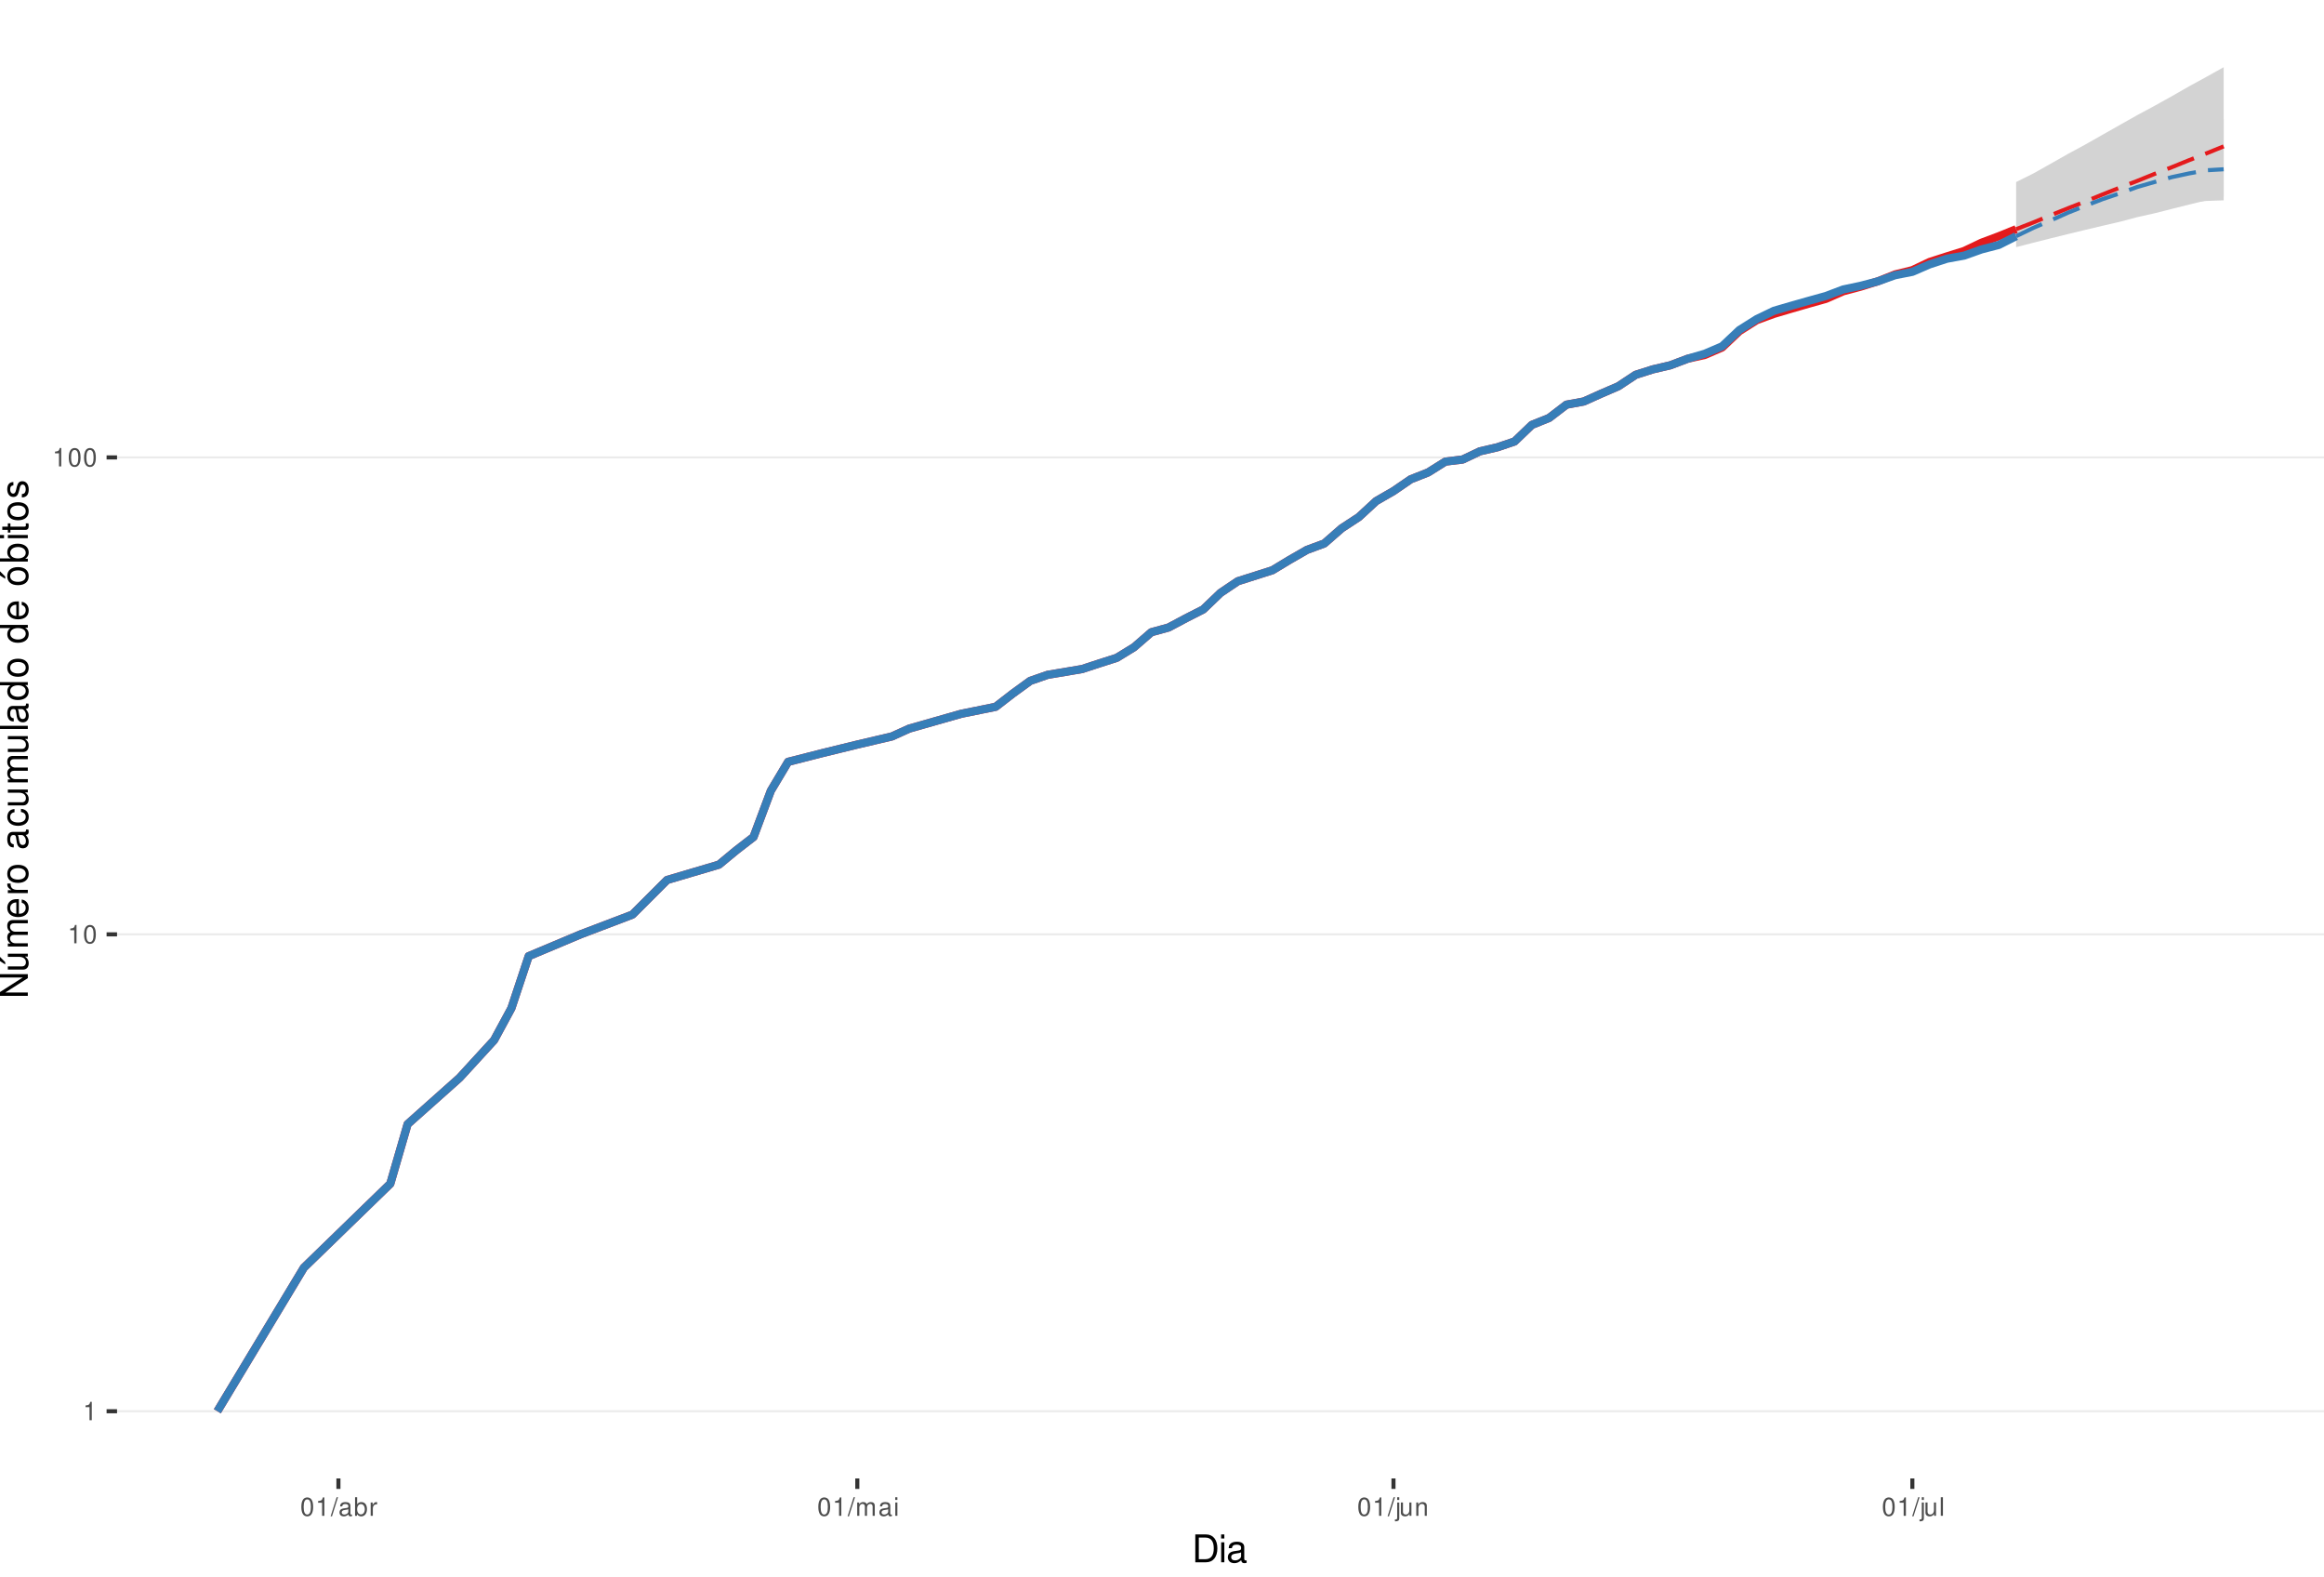
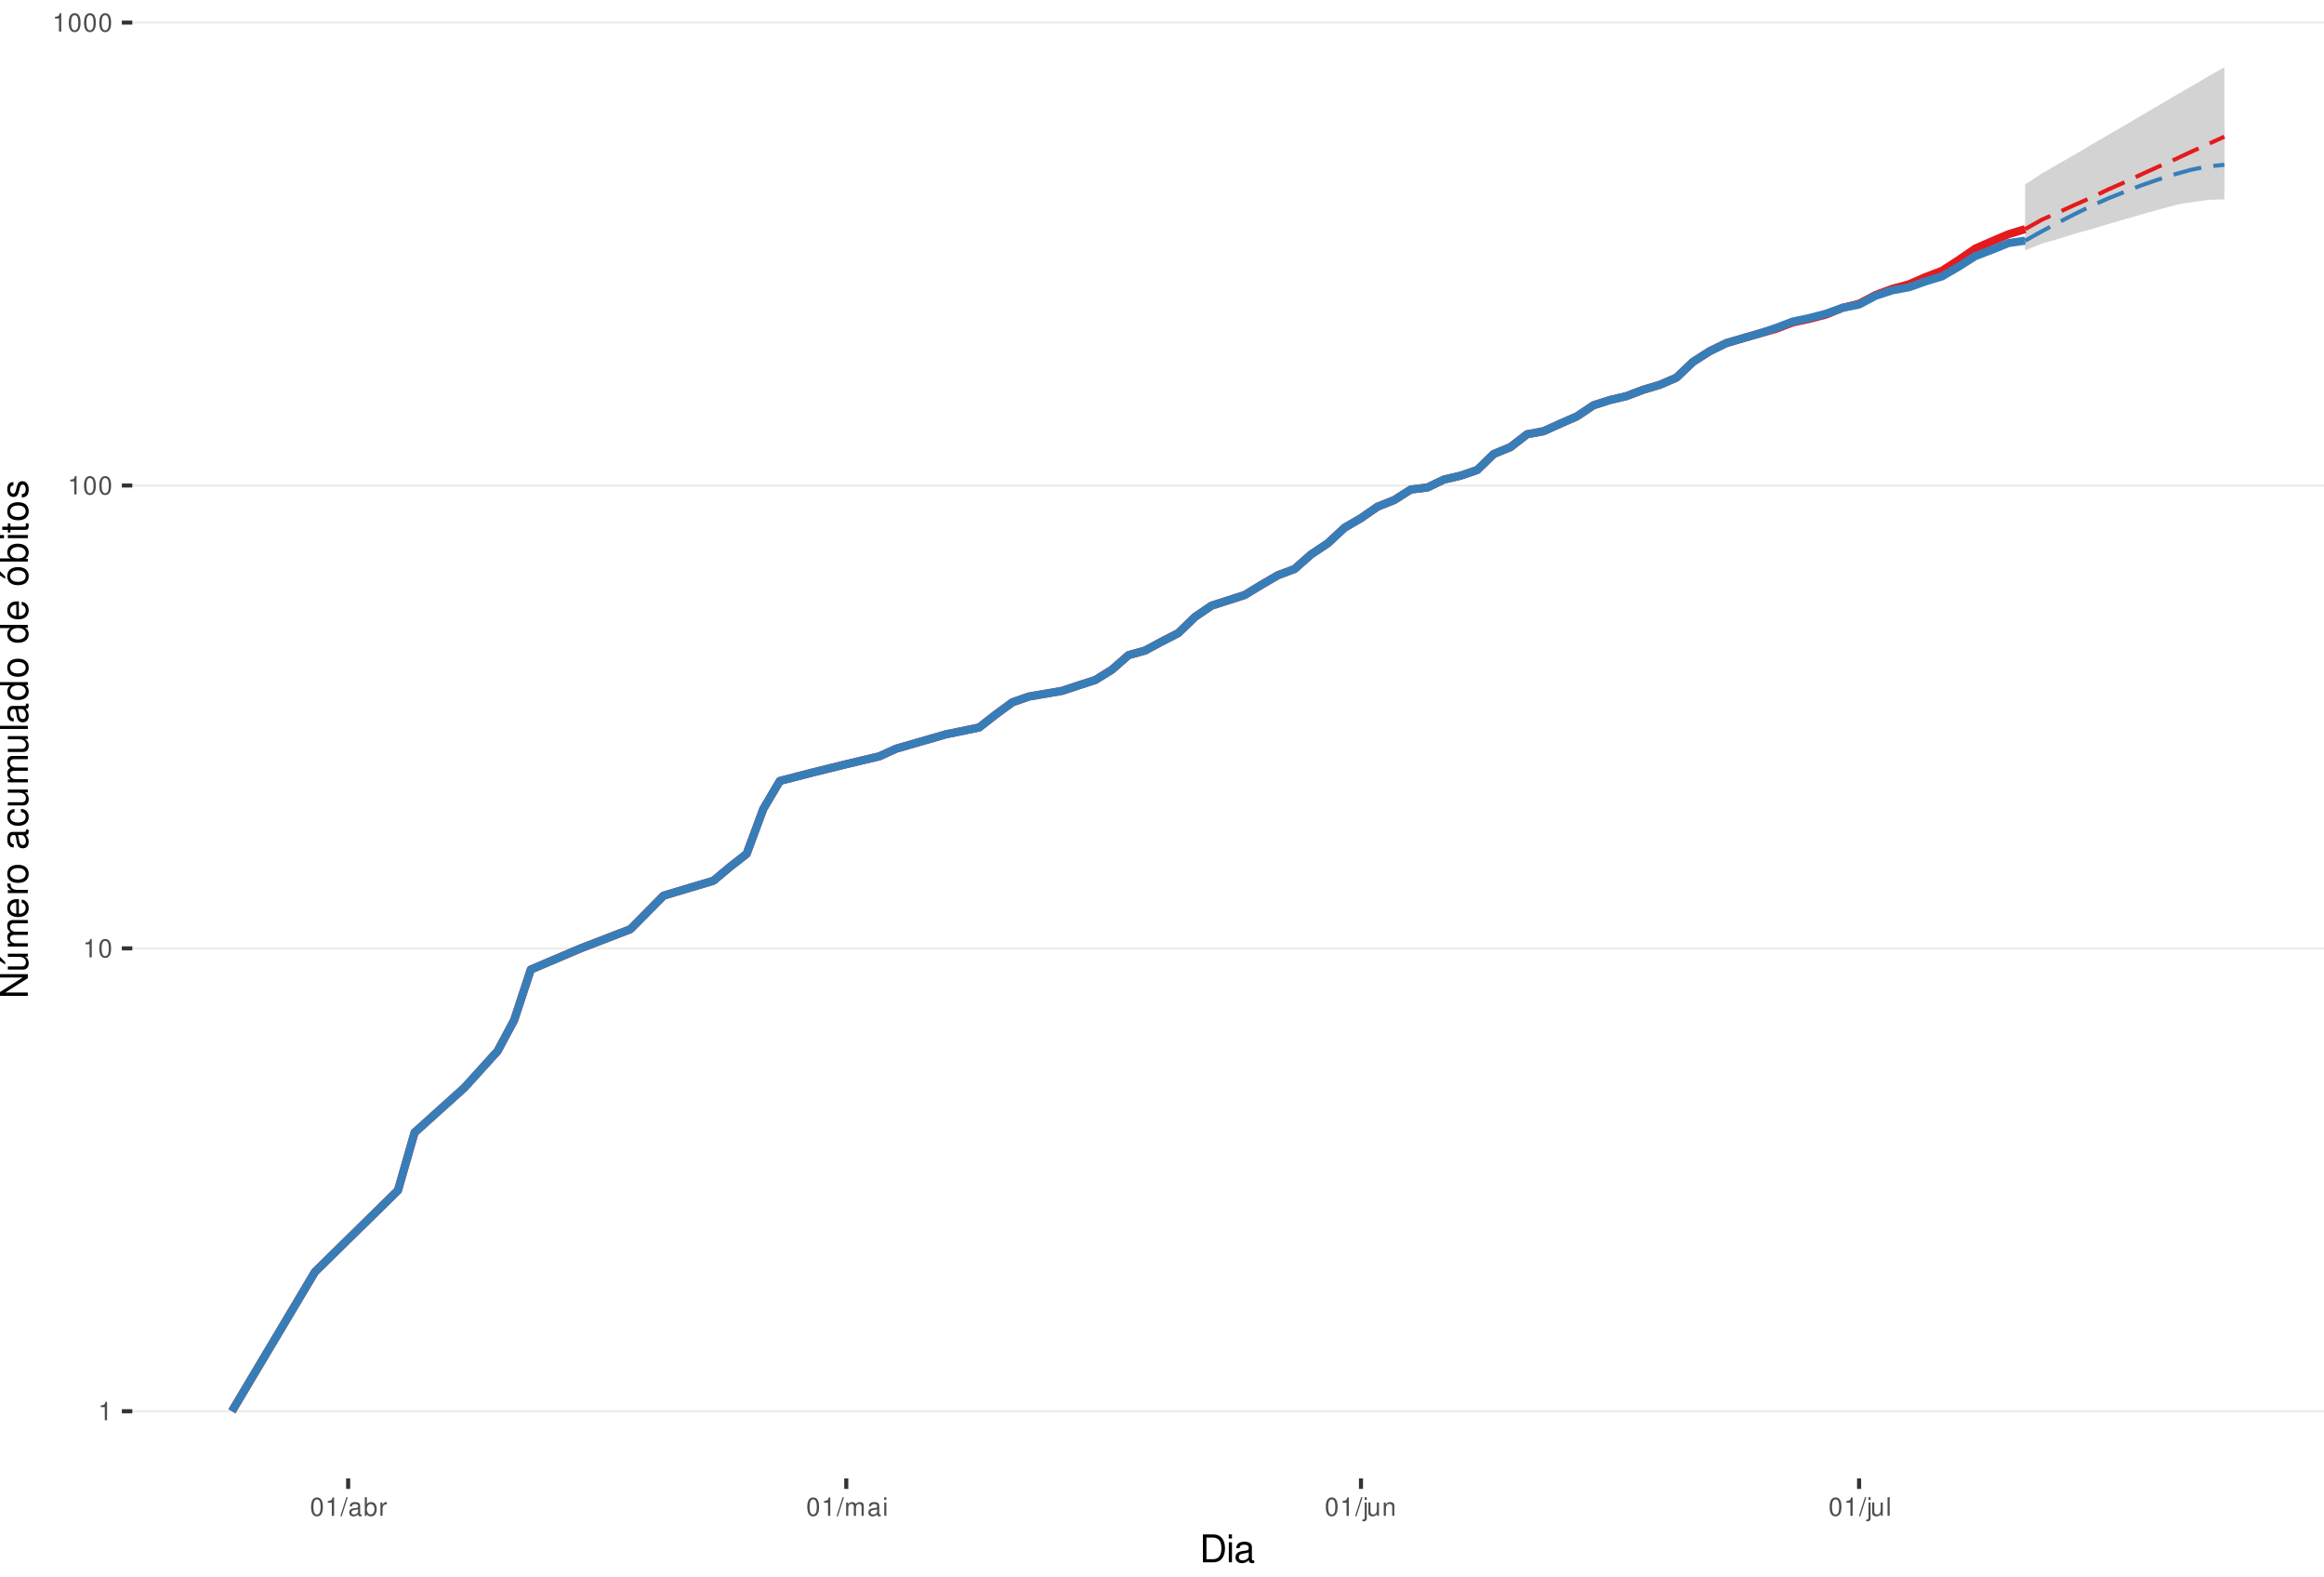
<svg xmlns="http://www.w3.org/2000/svg" xmlns:xlink="http://www.w3.org/1999/xlink" width="609pt" height="413pt" viewBox="0 0 609 413" version="1.1">
  <defs>
    <g>
      <symbol overflow="visible" id="glyph0-0">
        <path style="stroke:none;" d="" />
      </symbol>
      <symbol overflow="visible" id="glyph0-1">
        <path style="stroke:none;" d="M 1.719 -3.422 L 1.719 0 L 2.312 0 L 2.312 -4.812 L 1.922 -4.812 C 1.719 -4.078 1.578 -3.969 0.672 -3.859 L 0.672 -3.422 Z M 1.719 -3.422 " />
      </symbol>
      <symbol overflow="visible" id="glyph0-2">
        <path style="stroke:none;" d="M 1.828 -4.812 C 1.391 -4.812 0.984 -4.609 0.75 -4.281 C 0.438 -3.859 0.281 -3.219 0.281 -2.328 C 0.281 -0.703 0.812 0.156 1.828 0.156 C 2.828 0.156 3.375 -0.703 3.375 -2.297 C 3.375 -3.219 3.234 -3.844 2.922 -4.281 C 2.672 -4.625 2.281 -4.812 1.828 -4.812 Z M 1.828 -4.297 C 2.469 -4.297 2.781 -3.641 2.781 -2.344 C 2.781 -0.969 2.469 -0.328 1.812 -0.328 C 1.203 -0.328 0.891 -1 0.891 -2.328 C 0.891 -3.641 1.203 -4.297 1.828 -4.297 Z M 1.828 -4.297 " />
      </symbol>
      <symbol overflow="visible" id="glyph0-3">
        <path style="stroke:none;" d="M 1.531 -4.859 L -0.047 0.141 L 0.312 0.141 L 1.891 -4.859 Z M 1.531 -4.859 " />
      </symbol>
      <symbol overflow="visible" id="glyph0-4">
        <path style="stroke:none;" d="M 3.562 -0.328 C 3.5 -0.312 3.469 -0.312 3.438 -0.312 C 3.25 -0.312 3.141 -0.406 3.141 -0.578 L 3.141 -2.641 C 3.141 -3.25 2.688 -3.594 1.828 -3.594 C 1.312 -3.594 0.906 -3.438 0.672 -3.188 C 0.516 -3 0.453 -2.797 0.438 -2.453 L 0.984 -2.453 C 1.031 -2.875 1.297 -3.078 1.812 -3.078 C 2.312 -3.078 2.594 -2.891 2.594 -2.562 L 2.594 -2.406 C 2.578 -2.172 2.469 -2.078 2.016 -2.031 C 1.219 -1.922 1.109 -1.891 0.891 -1.812 C 0.484 -1.641 0.281 -1.328 0.281 -0.875 C 0.281 -0.25 0.719 0.156 1.422 0.156 C 1.859 0.156 2.219 0 2.609 -0.359 C 2.656 0 2.828 0.156 3.188 0.156 C 3.297 0.156 3.375 0.141 3.562 0.094 Z M 2.594 -1.094 C 2.594 -0.906 2.531 -0.797 2.375 -0.641 C 2.141 -0.438 1.875 -0.328 1.547 -0.328 C 1.109 -0.328 0.859 -0.547 0.859 -0.891 C 0.859 -1.266 1.094 -1.438 1.703 -1.531 C 2.297 -1.609 2.406 -1.641 2.594 -1.719 Z M 2.594 -1.094 " />
      </symbol>
      <symbol overflow="visible" id="glyph0-5">
        <path style="stroke:none;" d="M 0.359 -4.859 L 0.359 0 L 0.859 0 L 0.859 -0.453 C 1.125 -0.047 1.484 0.156 1.969 0.156 C 2.875 0.156 3.484 -0.594 3.484 -1.75 C 3.484 -2.891 2.922 -3.594 1.984 -3.594 C 1.516 -3.594 1.172 -3.406 0.906 -3.016 L 0.906 -4.859 Z M 1.891 -3.062 C 2.5 -3.062 2.906 -2.531 2.906 -1.703 C 2.906 -0.906 2.484 -0.359 1.891 -0.359 C 1.297 -0.359 0.906 -0.906 0.906 -1.719 C 0.906 -2.531 1.297 -3.062 1.891 -3.062 Z M 1.891 -3.062 " />
      </symbol>
      <symbol overflow="visible" id="glyph0-6">
        <path style="stroke:none;" d="M 0.453 -3.484 L 0.453 0 L 1.016 0 L 1.016 -1.812 C 1.031 -2.656 1.375 -3.016 2.141 -3 L 2.141 -3.562 C 2.047 -3.578 1.984 -3.594 1.922 -3.594 C 1.562 -3.594 1.297 -3.375 0.969 -2.859 L 0.969 -3.484 Z M 0.453 -3.484 " />
      </symbol>
      <symbol overflow="visible" id="glyph0-7">
        <path style="stroke:none;" d="M 0.469 -3.484 L 0.469 0 L 1.031 0 L 1.031 -2.188 C 1.031 -2.703 1.391 -3.109 1.844 -3.109 C 2.25 -3.109 2.484 -2.844 2.484 -2.406 L 2.484 0 L 3.047 0 L 3.047 -2.188 C 3.047 -2.703 3.422 -3.109 3.875 -3.109 C 4.266 -3.109 4.516 -2.844 4.516 -2.406 L 4.516 0 L 5.078 0 L 5.078 -2.609 C 5.078 -3.234 4.719 -3.594 4.062 -3.594 C 3.594 -3.594 3.312 -3.453 2.984 -3.062 C 2.781 -3.422 2.5 -3.594 2.047 -3.594 C 1.578 -3.594 1.266 -3.422 0.984 -3 L 0.984 -3.484 Z M 0.469 -3.484 " />
      </symbol>
      <symbol overflow="visible" id="glyph0-8">
        <path style="stroke:none;" d="M 1 -3.484 L 0.453 -3.484 L 0.453 0 L 1 0 Z M 1 -4.859 L 0.438 -4.859 L 0.438 -4.156 L 1 -4.156 Z M 1 -4.859 " />
      </symbol>
      <symbol overflow="visible" id="glyph0-9">
        <path style="stroke:none;" d="M 0.469 -3.484 L 0.469 0.5 C 0.469 0.859 0.359 0.969 0.016 0.969 C -0.031 0.969 -0.047 0.969 -0.125 0.953 L -0.125 1.438 C -0.047 1.438 -0.016 1.453 0.062 1.453 C 0.688 1.453 1.016 1.203 1.016 0.719 L 1.016 -3.484 Z M 1.016 -4.859 L 0.469 -4.859 L 0.469 -4.156 L 1.016 -4.156 Z M 1.016 -4.859 " />
      </symbol>
      <symbol overflow="visible" id="glyph0-10">
        <path style="stroke:none;" d="M 3.203 0 L 3.203 -3.484 L 2.656 -3.484 L 2.656 -1.516 C 2.656 -0.797 2.281 -0.328 1.703 -0.328 C 1.266 -0.328 0.984 -0.594 0.984 -1.016 L 0.984 -3.484 L 0.438 -3.484 L 0.438 -0.797 C 0.438 -0.219 0.859 0.156 1.547 0.156 C 2.062 0.156 2.391 -0.031 2.703 -0.484 L 2.703 0 Z M 3.203 0 " />
      </symbol>
      <symbol overflow="visible" id="glyph0-11">
        <path style="stroke:none;" d="M 0.469 -3.484 L 0.469 0 L 1.031 0 L 1.031 -1.922 C 1.031 -2.641 1.391 -3.109 1.969 -3.109 C 2.406 -3.109 2.688 -2.828 2.688 -2.422 L 2.688 0 L 3.234 0 L 3.234 -2.641 C 3.234 -3.219 2.812 -3.594 2.141 -3.594 C 1.625 -3.594 1.281 -3.391 0.984 -2.906 L 0.984 -3.484 Z M 0.469 -3.484 " />
      </symbol>
      <symbol overflow="visible" id="glyph0-12">
        <path style="stroke:none;" d="M 1.016 -4.859 L 0.453 -4.859 L 0.453 0 L 1.016 0 Z M 1.016 -4.859 " />
      </symbol>
      <symbol overflow="visible" id="glyph1-0">
        <path style="stroke:none;" d="" />
      </symbol>
      <symbol overflow="visible" id="glyph1-1">
        <path style="stroke:none;" d="M 0.891 0 L 3.703 0 C 5.547 0 6.672 -1.375 6.672 -3.656 C 6.672 -5.906 5.547 -7.297 3.703 -7.297 L 0.891 -7.297 Z M 1.812 -0.812 L 1.812 -6.469 L 3.547 -6.469 C 4.984 -6.469 5.734 -5.5 5.734 -3.641 C 5.734 -1.797 4.984 -0.812 3.547 -0.812 Z M 1.812 -0.812 " />
      </symbol>
      <symbol overflow="visible" id="glyph1-2">
        <path style="stroke:none;" d="M 1.5 -5.234 L 0.672 -5.234 L 0.672 0 L 1.5 0 Z M 1.5 -7.297 L 0.656 -7.297 L 0.656 -6.234 L 1.5 -6.234 Z M 1.5 -7.297 " />
      </symbol>
      <symbol overflow="visible" id="glyph1-3">
        <path style="stroke:none;" d="M 5.344 -0.484 C 5.266 -0.469 5.219 -0.469 5.172 -0.469 C 4.875 -0.469 4.719 -0.625 4.719 -0.875 L 4.719 -3.953 C 4.719 -4.891 4.047 -5.391 2.75 -5.391 C 1.984 -5.391 1.375 -5.172 1.016 -4.781 C 0.766 -4.516 0.672 -4.203 0.656 -3.688 L 1.484 -3.688 C 1.562 -4.328 1.938 -4.625 2.719 -4.625 C 3.484 -4.625 3.891 -4.344 3.891 -3.844 L 3.891 -3.625 C 3.875 -3.266 3.703 -3.125 3.016 -3.047 C 1.844 -2.891 1.656 -2.844 1.344 -2.719 C 0.734 -2.453 0.422 -2 0.422 -1.312 C 0.422 -0.375 1.078 0.234 2.141 0.234 C 2.797 0.234 3.328 0 3.922 -0.547 C 3.984 0 4.234 0.234 4.781 0.234 C 4.953 0.234 5.062 0.203 5.344 0.141 Z M 3.891 -1.656 C 3.891 -1.375 3.812 -1.203 3.562 -0.969 C 3.219 -0.656 2.812 -0.5 2.312 -0.5 C 1.672 -0.5 1.297 -0.812 1.297 -1.344 C 1.297 -1.891 1.656 -2.172 2.547 -2.297 C 3.438 -2.422 3.609 -2.453 3.891 -2.594 Z M 3.891 -1.656 " />
      </symbol>
      <symbol overflow="visible" id="glyph2-0">
        <path style="stroke:none;" d="" />
      </symbol>
      <symbol overflow="visible" id="glyph2-1">
        <path style="stroke:none;" d="M -7.297 -6.453 L -7.297 -5.578 L -1.328 -5.578 L -7.297 -1.766 L -7.297 -0.766 L 0 -0.766 L 0 -1.641 L -5.906 -1.641 L 0 -5.406 L 0 -6.453 Z M -7.297 -6.453 " />
      </symbol>
      <symbol overflow="visible" id="glyph2-2">
        <path style="stroke:none;" d="M 0 -4.812 L -5.234 -4.812 L -5.234 -3.984 L -2.266 -3.984 C -1.203 -3.984 -0.5 -3.438 -0.5 -2.562 C -0.5 -1.906 -0.906 -1.484 -1.531 -1.484 L -5.234 -1.484 L -5.234 -0.656 L -1.203 -0.656 C -0.328 -0.656 0.234 -1.297 0.234 -2.312 C 0.234 -3.094 -0.047 -3.578 -0.734 -4.062 L 0 -4.062 Z M -7.406 -2.953 L -5.922 -2 L -5.922 -2.594 L -7.406 -4.094 Z M -7.406 -2.953 " />
      </symbol>
      <symbol overflow="visible" id="glyph2-3">
        <path style="stroke:none;" d="M -5.234 -0.703 L 0 -0.703 L 0 -1.547 L -3.297 -1.547 C -4.047 -1.547 -4.656 -2.094 -4.656 -2.766 C -4.656 -3.391 -4.281 -3.734 -3.609 -3.734 L 0 -3.734 L 0 -4.578 L -3.297 -4.578 C -4.047 -4.578 -4.656 -5.125 -4.656 -5.812 C -4.656 -6.422 -4.266 -6.781 -3.609 -6.781 L 0 -6.781 L 0 -7.625 L -3.938 -7.625 C -4.875 -7.625 -5.391 -7.078 -5.391 -6.094 C -5.391 -5.406 -5.188 -4.984 -4.594 -4.484 C -5.156 -4.188 -5.391 -3.766 -5.391 -3.078 C -5.391 -2.375 -5.125 -1.906 -4.5 -1.469 L -5.234 -1.469 Z M -5.234 -0.703 " />
      </symbol>
      <symbol overflow="visible" id="glyph2-4">
        <path style="stroke:none;" d="M -2.344 -5.125 C -3.141 -5.125 -3.625 -5.062 -4.016 -4.922 C -4.875 -4.578 -5.391 -3.781 -5.391 -2.797 C -5.391 -1.344 -4.281 -0.406 -2.547 -0.406 C -0.812 -0.406 0.234 -1.297 0.234 -2.781 C 0.234 -3.984 -0.453 -4.812 -1.594 -5.016 L -1.594 -4.188 C -0.906 -3.953 -0.547 -3.484 -0.547 -2.812 C -0.547 -2.281 -0.781 -1.828 -1.219 -1.547 C -1.516 -1.344 -1.812 -1.281 -2.344 -1.266 Z M -3.016 -1.297 C -3.984 -1.359 -4.625 -1.953 -4.625 -2.797 C -4.625 -3.641 -3.953 -4.234 -3.016 -4.234 Z M -3.016 -1.297 " />
      </symbol>
      <symbol overflow="visible" id="glyph2-5">
        <path style="stroke:none;" d="M -5.234 -0.688 L 0 -0.688 L 0 -1.531 L -2.719 -1.531 C -3.984 -1.547 -4.547 -2.062 -4.516 -3.203 L -5.359 -3.203 C -5.375 -3.062 -5.391 -2.984 -5.391 -2.891 C -5.391 -2.344 -5.062 -1.938 -4.297 -1.453 L -5.234 -1.453 Z M -5.234 -0.688 " />
      </symbol>
      <symbol overflow="visible" id="glyph2-6">
        <path style="stroke:none;" d="M -5.391 -2.719 C -5.391 -1.234 -4.344 -0.359 -2.578 -0.359 C -0.812 -0.359 0.234 -1.234 0.234 -2.734 C 0.234 -4.203 -0.812 -5.094 -2.547 -5.094 C -4.359 -5.094 -5.391 -4.234 -5.391 -2.719 Z M -4.625 -2.734 C -4.625 -3.672 -3.844 -4.234 -2.547 -4.234 C -1.312 -4.234 -0.547 -3.656 -0.547 -2.734 C -0.547 -1.797 -1.312 -1.234 -2.578 -1.234 C -3.844 -1.234 -4.625 -1.797 -4.625 -2.734 Z M -4.625 -2.734 " />
      </symbol>
      <symbol overflow="visible" id="glyph2-7">
        <path style="stroke:none;" d="" />
      </symbol>
      <symbol overflow="visible" id="glyph2-8">
        <path style="stroke:none;" d="M -0.484 -5.344 C -0.469 -5.266 -0.469 -5.219 -0.469 -5.172 C -0.469 -4.875 -0.625 -4.719 -0.875 -4.719 L -3.953 -4.719 C -4.891 -4.719 -5.391 -4.047 -5.391 -2.75 C -5.391 -1.984 -5.172 -1.375 -4.781 -1.016 C -4.516 -0.766 -4.203 -0.672 -3.688 -0.656 L -3.688 -1.484 C -4.328 -1.562 -4.625 -1.938 -4.625 -2.719 C -4.625 -3.484 -4.344 -3.891 -3.844 -3.891 L -3.625 -3.891 C -3.266 -3.875 -3.125 -3.703 -3.047 -3.016 C -2.891 -1.844 -2.844 -1.656 -2.719 -1.344 C -2.453 -0.734 -2 -0.422 -1.312 -0.422 C -0.375 -0.422 0.234 -1.078 0.234 -2.141 C 0.234 -2.797 0 -3.328 -0.547 -3.922 C 0 -3.984 0.234 -4.234 0.234 -4.781 C 0.234 -4.953 0.203 -5.062 0.141 -5.344 Z M -1.656 -3.891 C -1.375 -3.891 -1.203 -3.812 -0.969 -3.562 C -0.656 -3.219 -0.5 -2.812 -0.5 -2.312 C -0.5 -1.672 -0.812 -1.297 -1.344 -1.297 C -1.891 -1.297 -2.172 -1.656 -2.297 -2.547 C -2.422 -3.438 -2.453 -3.609 -2.594 -3.891 Z M -1.656 -3.891 " />
      </symbol>
      <symbol overflow="visible" id="glyph2-9">
        <path style="stroke:none;" d="M -3.484 -4.703 C -3.984 -4.672 -4.312 -4.562 -4.609 -4.359 C -5.094 -4 -5.391 -3.375 -5.391 -2.641 C -5.391 -1.219 -4.266 -0.312 -2.531 -0.312 C -0.844 -0.312 0.234 -1.203 0.234 -2.625 C 0.234 -3.875 -0.516 -4.672 -1.797 -4.766 L -1.797 -3.938 C -0.953 -3.797 -0.547 -3.359 -0.547 -2.656 C -0.547 -1.734 -1.297 -1.188 -2.531 -1.188 C -3.844 -1.188 -4.625 -1.719 -4.625 -2.625 C -4.625 -3.328 -4.203 -3.766 -3.484 -3.875 Z M -3.484 -4.703 " />
      </symbol>
      <symbol overflow="visible" id="glyph2-10">
        <path style="stroke:none;" d="M 0 -4.812 L -5.234 -4.812 L -5.234 -3.984 L -2.266 -3.984 C -1.203 -3.984 -0.5 -3.438 -0.5 -2.562 C -0.5 -1.906 -0.906 -1.484 -1.531 -1.484 L -5.234 -1.484 L -5.234 -0.656 L -1.203 -0.656 C -0.328 -0.656 0.234 -1.297 0.234 -2.312 C 0.234 -3.094 -0.047 -3.578 -0.734 -4.062 L 0 -4.062 Z M 0 -4.812 " />
      </symbol>
      <symbol overflow="visible" id="glyph2-11">
        <path style="stroke:none;" d="M -7.297 -1.516 L -7.297 -0.688 L 0 -0.688 L 0 -1.516 Z M -7.297 -1.516 " />
      </symbol>
      <symbol overflow="visible" id="glyph2-12">
        <path style="stroke:none;" d="M -7.297 -4.953 L -7.297 -4.125 L -4.578 -4.125 C -5.109 -3.766 -5.391 -3.203 -5.391 -2.516 C -5.391 -1.156 -4.297 -0.266 -2.625 -0.266 C -0.859 -0.266 0.234 -1.125 0.234 -2.547 C 0.234 -3.266 -0.047 -3.766 -0.688 -4.203 L 0 -4.203 L 0 -4.953 Z M -4.609 -2.656 C -4.609 -3.547 -3.812 -4.125 -2.562 -4.125 C -1.344 -4.125 -0.547 -3.547 -0.547 -2.656 C -0.547 -1.734 -1.359 -1.125 -2.578 -1.125 C -3.797 -1.125 -4.609 -1.734 -4.609 -2.656 Z M -4.609 -2.656 " />
      </symbol>
      <symbol overflow="visible" id="glyph2-13">
        <path style="stroke:none;" d="M -5.391 -2.719 C -5.391 -1.234 -4.344 -0.359 -2.578 -0.359 C -0.812 -0.359 0.234 -1.234 0.234 -2.734 C 0.234 -4.203 -0.812 -5.094 -2.547 -5.094 C -4.359 -5.094 -5.391 -4.234 -5.391 -2.719 Z M -4.625 -2.734 C -4.625 -3.672 -3.844 -4.234 -2.547 -4.234 C -1.312 -4.234 -0.547 -3.656 -0.547 -2.734 C -0.547 -1.797 -1.312 -1.234 -2.578 -1.234 C -3.844 -1.234 -4.625 -1.797 -4.625 -2.734 Z M -7.406 -2.984 L -5.922 -2.016 L -5.922 -2.625 L -7.406 -4.109 Z M -7.406 -2.984 " />
      </symbol>
      <symbol overflow="visible" id="glyph2-14">
        <path style="stroke:none;" d="M -7.297 -0.547 L 0 -0.547 L 0 -1.297 L -0.672 -1.297 C -0.062 -1.688 0.234 -2.219 0.234 -2.953 C 0.234 -4.328 -0.906 -5.234 -2.641 -5.234 C -4.344 -5.234 -5.391 -4.375 -5.391 -2.984 C -5.391 -2.266 -5.125 -1.766 -4.531 -1.375 L -7.297 -1.375 Z M -4.609 -2.828 C -4.609 -3.766 -3.797 -4.359 -2.547 -4.359 C -1.359 -4.359 -0.547 -3.734 -0.547 -2.828 C -0.547 -1.938 -1.344 -1.375 -2.578 -1.375 C -3.812 -1.375 -4.609 -1.938 -4.609 -2.828 Z M -4.609 -2.828 " />
      </symbol>
      <symbol overflow="visible" id="glyph2-15">
        <path style="stroke:none;" d="M -5.234 -1.5 L -5.234 -0.672 L 0 -0.672 L 0 -1.5 Z M -7.297 -1.5 L -7.297 -0.656 L -6.234 -0.656 L -6.234 -1.5 Z M -7.297 -1.5 " />
      </symbol>
      <symbol overflow="visible" id="glyph2-16">
        <path style="stroke:none;" d="M -5.234 -2.547 L -5.234 -1.688 L -6.688 -1.688 L -6.688 -0.844 L -5.234 -0.844 L -5.234 -0.141 L -4.562 -0.141 L -4.562 -0.844 L -0.594 -0.844 C -0.062 -0.844 0.234 -1.203 0.234 -1.859 C 0.234 -2.078 0.203 -2.266 0.156 -2.547 L -0.547 -2.547 C -0.516 -2.422 -0.5 -2.312 -0.5 -2.141 C -0.5 -1.781 -0.594 -1.688 -0.969 -1.688 L -4.562 -1.688 L -4.562 -2.547 Z M -5.234 -2.547 " />
      </symbol>
      <symbol overflow="visible" id="glyph2-17">
        <path style="stroke:none;" d="M -3.781 -4.375 C -4.812 -4.375 -5.391 -3.688 -5.391 -2.484 C -5.391 -1.266 -4.766 -0.469 -3.797 -0.469 C -2.969 -0.469 -2.578 -0.891 -2.281 -2.125 L -2.094 -2.906 C -1.953 -3.484 -1.734 -3.719 -1.375 -3.719 C -0.875 -3.719 -0.547 -3.234 -0.547 -2.5 C -0.547 -2.047 -0.672 -1.672 -0.891 -1.453 C -1.047 -1.328 -1.188 -1.266 -1.562 -1.219 L -1.562 -0.344 C -0.344 -0.375 0.234 -1.062 0.234 -2.438 C 0.234 -3.75 -0.422 -4.594 -1.438 -4.594 C -2.203 -4.594 -2.641 -4.156 -2.891 -3.109 L -3.078 -2.312 C -3.234 -1.625 -3.453 -1.344 -3.828 -1.344 C -4.312 -1.344 -4.625 -1.766 -4.625 -2.453 C -4.625 -3.125 -4.328 -3.484 -3.781 -3.5 Z M -3.781 -4.375 " />
      </symbol>
    </g>
    <clipPath id="clip1">
-       <path d="M 30.672 0 L 609 0 L 609 387.328 L 30.672 387.328 Z M 30.672 0 " />
+       <path d="M 34.672 0 L 609 0 L 609 387.328 L 34.672 387.328 Z M 34.672 0 " />
    </clipPath>
    <clipPath id="clip2">
-       <path d="M 30.672 369 L 609 369 L 609 370 L 30.672 370 Z M 30.672 369 " />
+       <path d="M 34.672 369 L 609 369 L 609 370 L 34.672 370 Z M 34.672 369 " />
    </clipPath>
    <clipPath id="clip3">
-       <path d="M 30.672 244 L 609 244 L 609 246 L 30.672 246 Z M 30.672 244 " />
+       <path d="M 34.672 248 L 609 248 L 609 249 L 34.672 249 Z M 34.672 248 " />
    </clipPath>
    <clipPath id="clip4">
-       <path d="M 30.672 119 L 609 119 L 609 121 L 30.672 121 Z M 30.672 119 " />
+       <path d="M 34.672 126 L 609 126 L 609 128 L 34.672 128 Z M 34.672 126 " />
+     </clipPath>
+     <clipPath id="clip5">
+       <path d="M 34.672 5 L 609 5 L 609 7 L 34.672 7 Z M 34.672 5 " />
    </clipPath>
  </defs>
  <g id="surface46">
    <rect x="0" y="0" width="609" height="413" style="fill:rgb(100%,100%,100%);fill-opacity:1;stroke:none;" />
    <rect x="0" y="0" width="609" height="413" style="fill:rgb(100%,100%,100%);fill-opacity:1;stroke:none;" />
    <path style="fill:none;stroke-width:1.067;stroke-linecap:round;stroke-linejoin:round;stroke:rgb(100%,100%,100%);stroke-opacity:1;stroke-miterlimit:10;" d="M 0 413 L 609 413 L 609 0 L 0 0 Z M 0 413 " />
    <g clip-path="url(#clip1)" clip-rule="nonzero">
-       <path style=" stroke:none;fill-rule:nonzero;fill:rgb(100%,100%,100%);fill-opacity:1;" d="M 30.672 387.328 L 609 387.328 L 609 0 L 30.672 0 Z M 30.672 387.328 " />
+       <path style=" stroke:none;fill-rule:nonzero;fill:rgb(100%,100%,100%);fill-opacity:1;" d="M 34.672 387.328 L 609 387.328 L 609 0 L 34.672 0 Z M 34.672 387.328 " />
    </g>
    <g clip-path="url(#clip2)" clip-rule="nonzero">
-       <path style="fill:none;stroke-width:0.533;stroke-linecap:butt;stroke-linejoin:round;stroke:rgb(92.157%,92.157%,92.157%);stroke-opacity:1;stroke-miterlimit:10;" d="M 30.672 369.723 L 609 369.723 " />
+       <path style="fill:none;stroke-width:0.533;stroke-linecap:butt;stroke-linejoin:round;stroke:rgb(92.157%,92.157%,92.157%);stroke-opacity:1;stroke-miterlimit:10;" d="M 34.672 369.723 L 609 369.723 " />
    </g>
    <g clip-path="url(#clip3)" clip-rule="nonzero">
-       <path style="fill:none;stroke-width:0.533;stroke-linecap:butt;stroke-linejoin:round;stroke:rgb(92.157%,92.157%,92.157%);stroke-opacity:1;stroke-miterlimit:10;" d="M 30.672 244.781 L 609 244.781 " />
+       <path style="fill:none;stroke-width:0.533;stroke-linecap:butt;stroke-linejoin:round;stroke:rgb(92.157%,92.157%,92.157%);stroke-opacity:1;stroke-miterlimit:10;" d="M 34.672 248.457 L 609 248.457 " />
    </g>
    <g clip-path="url(#clip4)" clip-rule="nonzero">
-       <path style="fill:none;stroke-width:0.533;stroke-linecap:butt;stroke-linejoin:round;stroke:rgb(92.157%,92.157%,92.157%);stroke-opacity:1;stroke-miterlimit:10;" d="M 30.672 119.836 L 609 119.836 " />
-     </g>
-     <path style=" stroke:none;fill-rule:nonzero;fill:rgb(82.745%,82.745%,82.745%);fill-opacity:1;" d="M 528.324 47.684 L 532.855 45.434 L 537.391 42.879 L 541.922 40.312 L 546.453 37.863 L 550.984 35.289 L 555.52 32.723 L 560.051 30.168 L 564.582 27.73 L 569.117 25.207 L 573.648 22.613 L 578.18 20.137 L 582.711 17.605 L 582.711 51.398 L 578.18 52.484 L 573.648 53.594 L 569.117 54.727 L 564.582 55.883 L 560.051 56.891 L 555.52 58.098 L 550.984 59.148 L 546.453 60.223 L 541.922 61.32 L 537.391 62.441 L 532.855 63.582 L 528.324 64.75 Z M 528.324 47.684 " />
-     <path style=" stroke:none;fill-rule:nonzero;fill:rgb(82.745%,82.745%,82.745%);fill-opacity:1;" d="M 528.324 61.879 L 532.855 57.75 L 537.391 53.914 L 541.922 50.332 L 546.453 47.113 L 550.984 44.207 L 555.52 41.453 L 560.051 38.953 L 564.582 36.68 L 569.117 34.723 L 573.648 32.941 L 578.18 31.75 L 582.711 31.219 L 582.711 52.484 L 578.18 52.641 L 573.648 53.113 L 569.117 53.754 L 564.582 54.398 L 560.051 55.219 L 555.52 56.047 L 550.984 56.891 L 546.453 57.75 L 541.922 58.797 L 537.391 59.684 L 532.855 60.77 Z M 528.324 61.879 " />
-     <path style="fill:none;stroke-width:2.134;stroke-linecap:butt;stroke-linejoin:round;stroke:rgb(89.412%,10.196%,10.98%);stroke-opacity:1;stroke-miterlimit:10;" d="M 56.957 369.723 L 79.621 332.113 L 102.281 310.109 L 106.816 294.5 L 120.41 282.391 L 129.477 272.5 L 134.008 264.133 L 138.543 250.496 L 152.137 244.781 L 165.734 239.609 L 174.801 230.543 L 188.398 226.523 L 192.93 222.777 L 197.461 219.277 L 201.996 207.168 L 206.527 199.586 L 215.59 197.277 L 224.656 195.059 L 233.723 192.934 L 238.254 190.883 L 251.852 187.008 L 260.914 185.168 L 265.449 181.664 L 269.98 178.375 L 274.512 176.801 L 283.578 175.273 L 288.109 173.789 L 292.641 172.34 L 297.176 169.559 L 301.707 165.633 L 306.238 164.387 L 310.77 161.973 L 315.305 159.664 L 319.836 155.32 L 324.367 152.277 L 333.434 149.395 L 337.965 146.66 L 342.496 144.055 L 347.031 142.383 L 351.562 138.422 L 356.094 135.449 L 360.625 131.27 L 365.16 128.656 L 369.691 125.555 L 374.223 123.773 L 378.758 120.934 L 383.289 120.383 L 387.82 118.234 L 392.352 117.191 L 396.887 115.66 L 401.418 111.316 L 405.949 109.492 L 410.484 106.02 L 415.016 105.184 L 419.547 103.152 L 424.078 101.195 L 428.613 98.199 L 433.145 96.762 L 437.676 95.707 L 442.211 93.996 L 446.742 92.992 L 451.273 91.043 L 455.805 86.75 L 460.34 83.879 L 464.871 82.227 L 469.402 80.887 L 473.938 79.578 L 478.469 78.301 L 483 76.32 L 487.531 75.117 L 492.066 73.707 L 496.598 71.883 L 501.129 70.773 L 505.664 68.617 L 510.195 67.16 L 514.727 65.742 L 519.258 63.582 L 523.793 61.879 L 528.324 60.043 " />
-     <path style="fill:none;stroke-width:1.067;stroke-linecap:butt;stroke-linejoin:round;stroke:rgb(89.412%,10.196%,10.98%);stroke-opacity:1;stroke-dasharray:7.469,3.201;stroke-miterlimit:10;" d="M 528.324 60.043 L 532.855 58.27 L 537.391 56.383 L 541.922 54.562 L 546.453 52.797 L 550.984 50.938 L 555.52 49.141 L 560.051 47.398 L 564.582 45.57 L 569.117 43.805 L 573.648 41.965 L 578.18 40.188 L 582.711 38.344 " />
-     <path style="fill:none;stroke-width:2.134;stroke-linecap:butt;stroke-linejoin:round;stroke:rgb(21.569%,49.412%,72.157%);stroke-opacity:1;stroke-miterlimit:10;" d="M 56.957 369.723 L 79.621 332.113 L 102.281 310.109 L 106.816 294.5 L 120.41 282.391 L 129.477 272.5 L 134.008 264.133 L 138.543 250.496 L 152.137 244.781 L 165.734 239.609 L 174.801 230.543 L 188.398 226.523 L 192.93 222.777 L 197.461 219.277 L 201.996 207.168 L 206.527 199.586 L 215.59 197.277 L 224.656 195.059 L 233.723 192.934 L 238.254 190.883 L 251.852 187.008 L 260.914 185.168 L 265.449 181.664 L 269.98 178.375 L 274.512 176.801 L 283.578 175.273 L 288.109 173.789 L 292.641 172.34 L 297.176 169.559 L 301.707 165.633 L 306.238 164.387 L 310.77 161.973 L 315.305 159.664 L 319.836 155.32 L 324.367 152.277 L 333.434 149.395 L 337.965 146.66 L 342.496 144.055 L 347.031 142.383 L 351.562 138.422 L 356.094 135.449 L 360.625 131.27 L 365.16 128.656 L 369.691 125.555 L 374.223 123.773 L 378.758 120.934 L 383.289 120.383 L 387.82 118.234 L 392.352 117.191 L 396.887 115.66 L 401.418 111.316 L 405.949 109.492 L 410.484 106.02 L 415.016 105.184 L 419.547 103.152 L 424.078 101.195 L 428.613 98.199 L 433.145 96.762 L 437.676 95.707 L 442.211 93.996 L 446.742 92.664 L 451.273 90.727 L 455.805 86.457 L 460.34 83.598 L 464.871 81.418 L 469.402 80.098 L 473.938 78.809 L 478.469 77.551 L 483 75.836 L 487.531 74.879 L 492.066 73.707 L 496.598 72.105 L 501.129 71.215 L 505.664 69.258 L 510.195 67.781 L 514.727 66.957 L 519.258 65.344 L 523.793 64.164 L 528.324 61.879 " />
-     <path style="fill:none;stroke-width:1.067;stroke-linecap:butt;stroke-linejoin:round;stroke:rgb(21.569%,49.412%,72.157%);stroke-opacity:1;stroke-dasharray:7.469,3.201;stroke-miterlimit:10;" d="M 528.324 61.879 L 532.855 59.684 L 537.391 57.75 L 541.922 55.715 L 546.453 53.914 L 550.984 52.172 L 555.52 50.633 L 560.051 48.992 L 564.582 47.684 L 569.117 46.406 L 573.648 45.434 L 578.18 44.613 L 582.711 44.344 " />
-     <g style="fill:rgb(30.196%,30.196%,30.196%);fill-opacity:1;">
-       <use xlink:href="#glyph0-1" x="21.738" y="372.07" />
-     </g>
-     <g style="fill:rgb(30.196%,30.196%,30.196%);fill-opacity:1;">
-       <use xlink:href="#glyph0-1" x="17.738" y="247.129" />
-       <use xlink:href="#glyph0-2" x="21.738" y="247.129" />
-     </g>
-     <g style="fill:rgb(30.196%,30.196%,30.196%);fill-opacity:1;">
-       <use xlink:href="#glyph0-1" x="13.738" y="122.184" />
-       <use xlink:href="#glyph0-2" x="17.738" y="122.184" />
-       <use xlink:href="#glyph0-2" x="21.738" y="122.184" />
-     </g>
-     <path style="fill:none;stroke-width:1.067;stroke-linecap:butt;stroke-linejoin:round;stroke:rgb(20%,20%,20%);stroke-opacity:1;stroke-miterlimit:10;" d="M 27.93 369.723 L 30.672 369.723 " />
-     <path style="fill:none;stroke-width:1.067;stroke-linecap:butt;stroke-linejoin:round;stroke:rgb(20%,20%,20%);stroke-opacity:1;stroke-miterlimit:10;" d="M 27.93 244.781 L 30.672 244.781 " />
-     <path style="fill:none;stroke-width:1.067;stroke-linecap:butt;stroke-linejoin:round;stroke:rgb(20%,20%,20%);stroke-opacity:1;stroke-miterlimit:10;" d="M 27.93 119.836 L 30.672 119.836 " />
-     <path style="fill:none;stroke-width:1.067;stroke-linecap:butt;stroke-linejoin:round;stroke:rgb(20%,20%,20%);stroke-opacity:1;stroke-miterlimit:10;" d="M 88.684 390.07 L 88.684 387.328 " />
-     <path style="fill:none;stroke-width:1.067;stroke-linecap:butt;stroke-linejoin:round;stroke:rgb(20%,20%,20%);stroke-opacity:1;stroke-miterlimit:10;" d="M 224.656 390.07 L 224.656 387.328 " />
-     <path style="fill:none;stroke-width:1.067;stroke-linecap:butt;stroke-linejoin:round;stroke:rgb(20%,20%,20%);stroke-opacity:1;stroke-miterlimit:10;" d="M 365.16 390.07 L 365.16 387.328 " />
-     <path style="fill:none;stroke-width:1.067;stroke-linecap:butt;stroke-linejoin:round;stroke:rgb(20%,20%,20%);stroke-opacity:1;stroke-miterlimit:10;" d="M 501.129 390.07 L 501.129 387.328 " />
-     <g style="fill:rgb(30.196%,30.196%,30.196%);fill-opacity:1;">
-       <use xlink:href="#glyph0-2" x="78.684" y="397.109" />
-       <use xlink:href="#glyph0-1" x="82.684" y="397.109" />
-       <use xlink:href="#glyph0-3" x="86.684" y="397.109" />
-       <use xlink:href="#glyph0-4" x="88.684" y="397.109" />
-       <use xlink:href="#glyph0-5" x="92.684" y="397.109" />
-       <use xlink:href="#glyph0-6" x="96.684" y="397.109" />
-     </g>
-     <g style="fill:rgb(30.196%,30.196%,30.196%);fill-opacity:1;">
-       <use xlink:href="#glyph0-2" x="214.156" y="397.109" />
-       <use xlink:href="#glyph0-1" x="218.156" y="397.109" />
-       <use xlink:href="#glyph0-3" x="222.156" y="397.109" />
-       <use xlink:href="#glyph0-7" x="224.156" y="397.109" />
-       <use xlink:href="#glyph0-4" x="230.156" y="397.109" />
-       <use xlink:href="#glyph0-8" x="234.156" y="397.109" />
-     </g>
-     <g style="fill:rgb(30.196%,30.196%,30.196%);fill-opacity:1;">
-       <use xlink:href="#glyph0-2" x="355.66" y="397.109" />
-       <use xlink:href="#glyph0-1" x="359.66" y="397.109" />
-       <use xlink:href="#glyph0-3" x="363.66" y="397.109" />
-       <use xlink:href="#glyph0-9" x="365.66" y="397.109" />
-       <use xlink:href="#glyph0-10" x="366.66" y="397.109" />
-       <use xlink:href="#glyph0-11" x="370.66" y="397.109" />
-     </g>
-     <g style="fill:rgb(30.196%,30.196%,30.196%);fill-opacity:1;">
-       <use xlink:href="#glyph0-2" x="493.129" y="397.109" />
-       <use xlink:href="#glyph0-1" x="497.129" y="397.109" />
-       <use xlink:href="#glyph0-3" x="501.129" y="397.109" />
-       <use xlink:href="#glyph0-9" x="503.129" y="397.109" />
-       <use xlink:href="#glyph0-10" x="504.129" y="397.109" />
-       <use xlink:href="#glyph0-12" x="508.129" y="397.109" />
+       <path style="fill:none;stroke-width:0.533;stroke-linecap:butt;stroke-linejoin:round;stroke:rgb(92.157%,92.157%,92.157%);stroke-opacity:1;stroke-miterlimit:10;" d="M 34.672 127.188 L 609 127.188 " />
+     </g>
+     <g clip-path="url(#clip5)" clip-rule="nonzero">
+       <path style="fill:none;stroke-width:0.533;stroke-linecap:butt;stroke-linejoin:round;stroke:rgb(92.157%,92.157%,92.157%);stroke-opacity:1;stroke-miterlimit:10;" d="M 34.672 5.918 L 609 5.918 " />
+     </g>
+     <path style=" stroke:none;fill-rule:nonzero;fill:rgb(82.745%,82.745%,82.745%);fill-opacity:1;" d="M 530.684 48.324 L 535.035 45.461 L 539.383 42.953 L 543.734 40.461 L 548.086 37.887 L 552.438 35.34 L 556.789 32.824 L 561.141 30.254 L 565.492 27.723 L 569.84 25.156 L 574.191 22.637 L 578.543 20.098 L 582.895 17.605 L 582.895 50 L 578.543 51.234 L 574.191 52.492 L 569.84 53.785 L 565.492 54.973 L 561.141 56.191 L 556.789 57.438 L 552.438 58.711 L 548.086 60.02 L 543.734 61.211 L 539.383 62.582 L 535.035 63.832 L 530.684 65.602 Z M 530.684 48.324 " />
+     <path style=" stroke:none;fill-rule:nonzero;fill:rgb(82.745%,82.745%,82.745%);fill-opacity:1;" d="M 530.684 63.047 L 535.035 58.711 L 539.383 54.84 L 543.734 51.234 L 548.086 47.973 L 552.438 45.016 L 556.789 42.215 L 561.141 39.656 L 565.492 37.406 L 569.84 35.434 L 574.191 33.707 L 578.543 32.387 L 582.895 31.781 L 582.895 52.238 L 578.543 52.363 L 574.191 53.004 L 569.84 53.652 L 565.492 54.441 L 561.141 55.242 L 556.789 56.191 L 552.438 57.156 L 548.086 58.281 L 543.734 59.434 L 539.383 60.609 L 535.035 61.816 Z M 530.684 63.047 " />
+     <path style="fill:none;stroke-width:2.134;stroke-linecap:butt;stroke-linejoin:round;stroke:rgb(89.412%,10.196%,10.98%);stroke-opacity:1;stroke-miterlimit:10;" d="M 60.777 369.723 L 82.531 333.219 L 104.285 311.863 L 108.637 296.711 L 121.691 284.961 L 130.395 275.359 L 134.742 267.238 L 139.094 254.004 L 152.148 248.457 L 165.199 243.434 L 173.902 234.637 L 186.957 230.734 L 191.305 227.102 L 195.656 223.703 L 200.008 211.949 L 204.359 204.59 L 213.062 202.348 L 221.762 200.199 L 230.465 198.133 L 234.816 196.145 L 247.867 192.383 L 256.57 190.594 L 260.922 187.195 L 265.273 184.004 L 269.625 182.477 L 278.324 180.992 L 282.676 179.551 L 287.027 178.145 L 291.379 175.445 L 295.73 171.637 L 300.082 170.426 L 304.434 168.082 L 308.781 165.844 L 313.133 161.629 L 317.484 158.672 L 326.188 155.875 L 330.539 153.219 L 334.887 150.691 L 339.238 149.07 L 343.59 145.227 L 347.941 142.34 L 352.293 138.285 L 356.645 135.746 L 360.996 132.734 L 365.344 131.008 L 369.695 128.25 L 374.047 127.715 L 378.398 125.629 L 382.75 124.617 L 387.102 123.133 L 391.453 118.918 L 395.801 117.148 L 400.152 113.777 L 404.504 112.965 L 408.855 110.992 L 413.207 109.094 L 417.559 106.184 L 421.906 104.789 L 426.258 103.766 L 430.609 102.105 L 434.961 100.812 L 439.312 98.934 L 443.664 94.789 L 448.016 92.016 L 452.363 89.898 L 456.715 88.617 L 461.066 87.367 L 465.418 86.145 L 469.77 84.48 L 474.121 83.551 L 478.473 82.414 L 482.82 80.645 L 487.172 79.566 L 491.523 77.27 L 495.875 75.664 L 500.227 74.488 L 504.578 72.586 L 508.926 70.934 L 513.277 68.113 L 517.629 65.113 L 521.98 63.203 L 526.332 61.359 L 530.684 60.02 " />
+     <path style="fill:none;stroke-width:1.067;stroke-linecap:butt;stroke-linejoin:round;stroke:rgb(89.412%,10.196%,10.98%);stroke-opacity:1;stroke-dasharray:7.469,3.201;stroke-miterlimit:10;" d="M 530.684 60.02 L 535.035 57.574 L 539.383 55.645 L 543.734 53.652 L 548.086 51.734 L 552.438 49.637 L 556.789 47.738 L 561.141 45.684 L 565.492 43.703 L 569.84 41.797 L 574.191 39.754 L 578.543 37.789 L 582.895 35.801 " />
+     <path style="fill:none;stroke-width:2.134;stroke-linecap:butt;stroke-linejoin:round;stroke:rgb(21.569%,49.412%,72.157%);stroke-opacity:1;stroke-miterlimit:10;" d="M 60.777 369.723 L 82.531 333.219 L 104.285 311.863 L 108.637 296.711 L 121.691 284.961 L 130.395 275.359 L 134.742 267.238 L 139.094 254.004 L 152.148 248.457 L 165.199 243.434 L 173.902 234.637 L 186.957 230.734 L 191.305 227.102 L 195.656 223.703 L 200.008 211.949 L 204.359 204.59 L 213.062 202.348 L 221.762 200.199 L 230.465 198.133 L 234.816 196.145 L 247.867 192.383 L 256.57 190.594 L 260.922 187.195 L 265.273 184.004 L 269.625 182.477 L 278.324 180.992 L 282.676 179.551 L 287.027 178.145 L 291.379 175.445 L 295.73 171.637 L 300.082 170.426 L 304.434 168.082 L 308.781 165.844 L 313.133 161.629 L 317.484 158.672 L 326.188 155.875 L 330.539 153.219 L 334.887 150.691 L 339.238 149.07 L 343.59 145.227 L 347.941 142.34 L 352.293 138.285 L 356.645 135.746 L 360.996 132.734 L 365.344 131.008 L 369.695 128.25 L 374.047 127.715 L 378.398 125.629 L 382.75 124.617 L 387.102 123.133 L 391.453 118.918 L 395.801 117.148 L 400.152 113.777 L 404.504 112.965 L 408.855 110.992 L 413.207 109.094 L 417.559 106.184 L 421.906 104.789 L 426.258 103.766 L 430.609 102.105 L 434.961 100.812 L 439.312 98.934 L 443.664 94.789 L 448.016 92.016 L 452.363 89.898 L 456.715 88.617 L 461.066 87.367 L 465.418 85.902 L 469.77 84.246 L 474.121 83.32 L 478.473 82.188 L 482.82 80.645 L 487.172 79.781 L 491.523 77.477 L 495.875 76.059 L 500.227 75.27 L 504.578 73.719 L 508.926 72.398 L 513.277 69.855 L 517.629 67.094 L 521.98 65.438 L 526.332 63.672 L 530.684 63.047 " />
+     <path style="fill:none;stroke-width:1.067;stroke-linecap:butt;stroke-linejoin:round;stroke:rgb(21.569%,49.412%,72.157%);stroke-opacity:1;stroke-dasharray:7.469,3.201;stroke-miterlimit:10;" d="M 530.684 63.047 L 535.035 60.609 L 539.383 58.281 L 543.734 56.055 L 548.086 53.914 L 552.438 51.984 L 556.789 50.246 L 561.141 48.562 L 565.492 47.047 L 569.84 45.684 L 574.191 44.465 L 578.543 43.598 L 582.895 43.168 " />
+     <g style="fill:rgb(30.196%,30.196%,30.196%);fill-opacity:1;">
+       <use xlink:href="#glyph0-1" x="25.738" y="372.07" />
+     </g>
+     <g style="fill:rgb(30.196%,30.196%,30.196%);fill-opacity:1;">
+       <use xlink:href="#glyph0-1" x="21.738" y="250.805" />
+       <use xlink:href="#glyph0-2" x="25.738" y="250.805" />
+     </g>
+     <g style="fill:rgb(30.196%,30.196%,30.196%);fill-opacity:1;">
+       <use xlink:href="#glyph0-1" x="17.738" y="129.535" />
+       <use xlink:href="#glyph0-2" x="21.738" y="129.535" />
+       <use xlink:href="#glyph0-2" x="25.738" y="129.535" />
+     </g>
+     <g style="fill:rgb(30.196%,30.196%,30.196%);fill-opacity:1;">
+       <use xlink:href="#glyph0-1" x="13.738" y="8.266" />
+       <use xlink:href="#glyph0-2" x="17.738" y="8.266" />
+       <use xlink:href="#glyph0-2" x="21.738" y="8.266" />
+       <use xlink:href="#glyph0-2" x="25.738" y="8.266" />
+     </g>
+     <path style="fill:none;stroke-width:1.067;stroke-linecap:butt;stroke-linejoin:round;stroke:rgb(20%,20%,20%);stroke-opacity:1;stroke-miterlimit:10;" d="M 31.93 369.723 L 34.672 369.723 " />
+     <path style="fill:none;stroke-width:1.067;stroke-linecap:butt;stroke-linejoin:round;stroke:rgb(20%,20%,20%);stroke-opacity:1;stroke-miterlimit:10;" d="M 31.93 248.457 L 34.672 248.457 " />
+     <path style="fill:none;stroke-width:1.067;stroke-linecap:butt;stroke-linejoin:round;stroke:rgb(20%,20%,20%);stroke-opacity:1;stroke-miterlimit:10;" d="M 31.93 127.188 L 34.672 127.188 " />
+     <path style="fill:none;stroke-width:1.067;stroke-linecap:butt;stroke-linejoin:round;stroke:rgb(20%,20%,20%);stroke-opacity:1;stroke-miterlimit:10;" d="M 31.93 5.918 L 34.672 5.918 " />
+     <path style="fill:none;stroke-width:1.067;stroke-linecap:butt;stroke-linejoin:round;stroke:rgb(20%,20%,20%);stroke-opacity:1;stroke-miterlimit:10;" d="M 91.234 390.07 L 91.234 387.328 " />
+     <path style="fill:none;stroke-width:1.067;stroke-linecap:butt;stroke-linejoin:round;stroke:rgb(20%,20%,20%);stroke-opacity:1;stroke-miterlimit:10;" d="M 221.762 390.07 L 221.762 387.328 " />
+     <path style="fill:none;stroke-width:1.067;stroke-linecap:butt;stroke-linejoin:round;stroke:rgb(20%,20%,20%);stroke-opacity:1;stroke-miterlimit:10;" d="M 356.645 390.07 L 356.645 387.328 " />
+     <path style="fill:none;stroke-width:1.067;stroke-linecap:butt;stroke-linejoin:round;stroke:rgb(20%,20%,20%);stroke-opacity:1;stroke-miterlimit:10;" d="M 487.172 390.07 L 487.172 387.328 " />
+     <g style="fill:rgb(30.196%,30.196%,30.196%);fill-opacity:1;">
+       <use xlink:href="#glyph0-2" x="81.234" y="397.109" />
+       <use xlink:href="#glyph0-1" x="85.234" y="397.109" />
+       <use xlink:href="#glyph0-3" x="89.234" y="397.109" />
+       <use xlink:href="#glyph0-4" x="91.234" y="397.109" />
+       <use xlink:href="#glyph0-5" x="95.234" y="397.109" />
+       <use xlink:href="#glyph0-6" x="99.234" y="397.109" />
+     </g>
+     <g style="fill:rgb(30.196%,30.196%,30.196%);fill-opacity:1;">
+       <use xlink:href="#glyph0-2" x="211.262" y="397.109" />
+       <use xlink:href="#glyph0-1" x="215.262" y="397.109" />
+       <use xlink:href="#glyph0-3" x="219.262" y="397.109" />
+       <use xlink:href="#glyph0-7" x="221.262" y="397.109" />
+       <use xlink:href="#glyph0-4" x="227.262" y="397.109" />
+       <use xlink:href="#glyph0-8" x="231.262" y="397.109" />
+     </g>
+     <g style="fill:rgb(30.196%,30.196%,30.196%);fill-opacity:1;">
+       <use xlink:href="#glyph0-2" x="347.145" y="397.109" />
+       <use xlink:href="#glyph0-1" x="351.145" y="397.109" />
+       <use xlink:href="#glyph0-3" x="355.145" y="397.109" />
+       <use xlink:href="#glyph0-9" x="357.145" y="397.109" />
+       <use xlink:href="#glyph0-10" x="358.145" y="397.109" />
+       <use xlink:href="#glyph0-11" x="362.145" y="397.109" />
+     </g>
+     <g style="fill:rgb(30.196%,30.196%,30.196%);fill-opacity:1;">
+       <use xlink:href="#glyph0-2" x="479.172" y="397.109" />
+       <use xlink:href="#glyph0-1" x="483.172" y="397.109" />
+       <use xlink:href="#glyph0-3" x="487.172" y="397.109" />
+       <use xlink:href="#glyph0-9" x="489.172" y="397.109" />
+       <use xlink:href="#glyph0-10" x="490.172" y="397.109" />
+       <use xlink:href="#glyph0-12" x="494.172" y="397.109" />
    </g>
    <g style="fill:rgb(0%,0%,0%);fill-opacity:1;">
-       <use xlink:href="#glyph1-1" x="312.336" y="409.29" />
-       <use xlink:href="#glyph1-2" x="319.336" y="409.29" />
-       <use xlink:href="#glyph1-3" x="321.336" y="409.29" />
+       <use xlink:href="#glyph1-1" x="314.336" y="409.29" />
+       <use xlink:href="#glyph1-2" x="321.336" y="409.29" />
+       <use xlink:href="#glyph1-3" x="323.336" y="409.29" />
    </g>
    <g style="fill:rgb(0%,0%,0%);fill-opacity:1;">
      <use xlink:href="#glyph2-1" x="7.29" y="261.664" />
      <use xlink:href="#glyph2-2" x="7.29" y="254.664" />
      <use xlink:href="#glyph2-3" x="7.29" y="248.664" />
      <use xlink:href="#glyph2-4" x="7.29" y="240.664" />
      <use xlink:href="#glyph2-5" x="7.29" y="234.664" />
      <use xlink:href="#glyph2-6" x="7.29" y="231.664" />
      <use xlink:href="#glyph2-7" x="7.29" y="225.664" />
      <use xlink:href="#glyph2-8" x="7.29" y="222.664" />
      <use xlink:href="#glyph2-9" x="7.29" y="216.664" />
      <use xlink:href="#glyph2-10" x="7.29" y="211.664" />
      <use xlink:href="#glyph2-3" x="7.29" y="205.664" />
      <use xlink:href="#glyph2-10" x="7.29" y="197.664" />
      <use xlink:href="#glyph2-11" x="7.29" y="191.664" />
      <use xlink:href="#glyph2-8" x="7.29" y="189.664" />
      <use xlink:href="#glyph2-12" x="7.29" y="183.664" />
      <use xlink:href="#glyph2-6" x="7.29" y="177.664" />
      <use xlink:href="#glyph2-7" x="7.29" y="171.664" />
      <use xlink:href="#glyph2-12" x="7.29" y="168.664" />
      <use xlink:href="#glyph2-4" x="7.29" y="162.664" />
      <use xlink:href="#glyph2-7" x="7.29" y="156.664" />
      <use xlink:href="#glyph2-13" x="7.29" y="153.664" />
      <use xlink:href="#glyph2-14" x="7.29" y="147.664" />
      <use xlink:href="#glyph2-15" x="7.29" y="141.664" />
      <use xlink:href="#glyph2-16" x="7.29" y="139.664" />
      <use xlink:href="#glyph2-6" x="7.29" y="136.664" />
      <use xlink:href="#glyph2-17" x="7.29" y="130.664" />
    </g>
  </g>
</svg>
